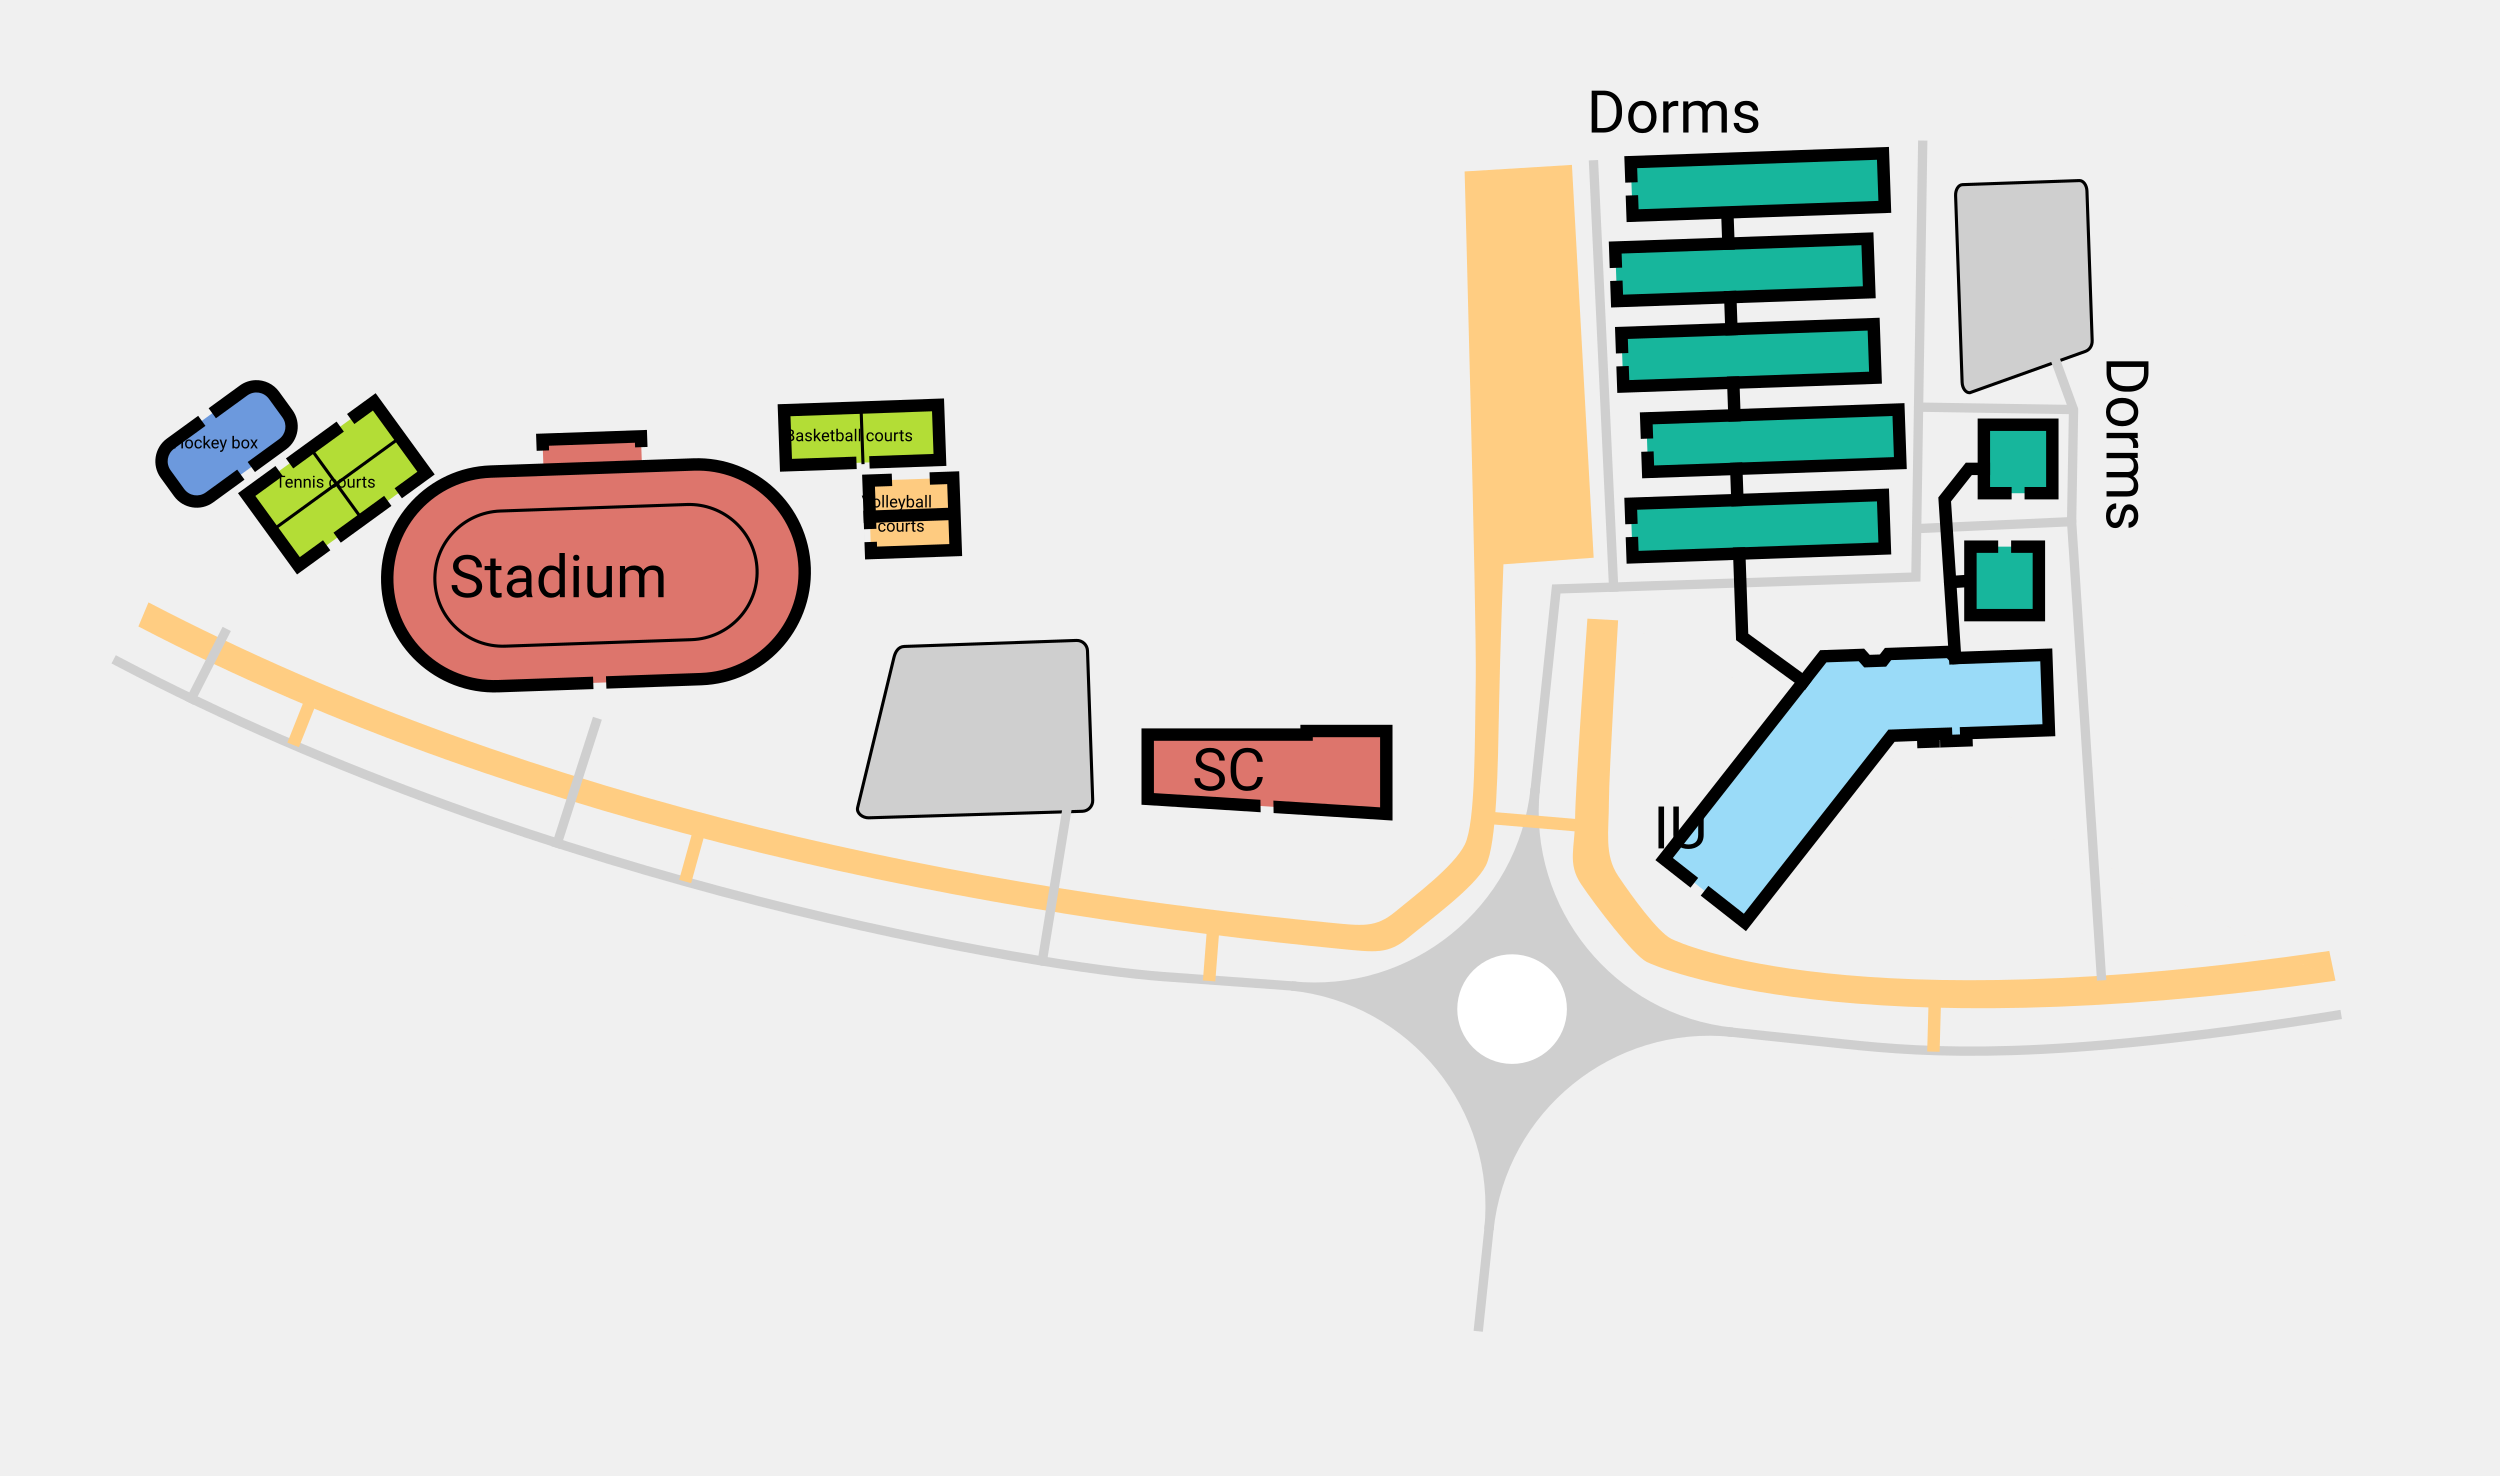
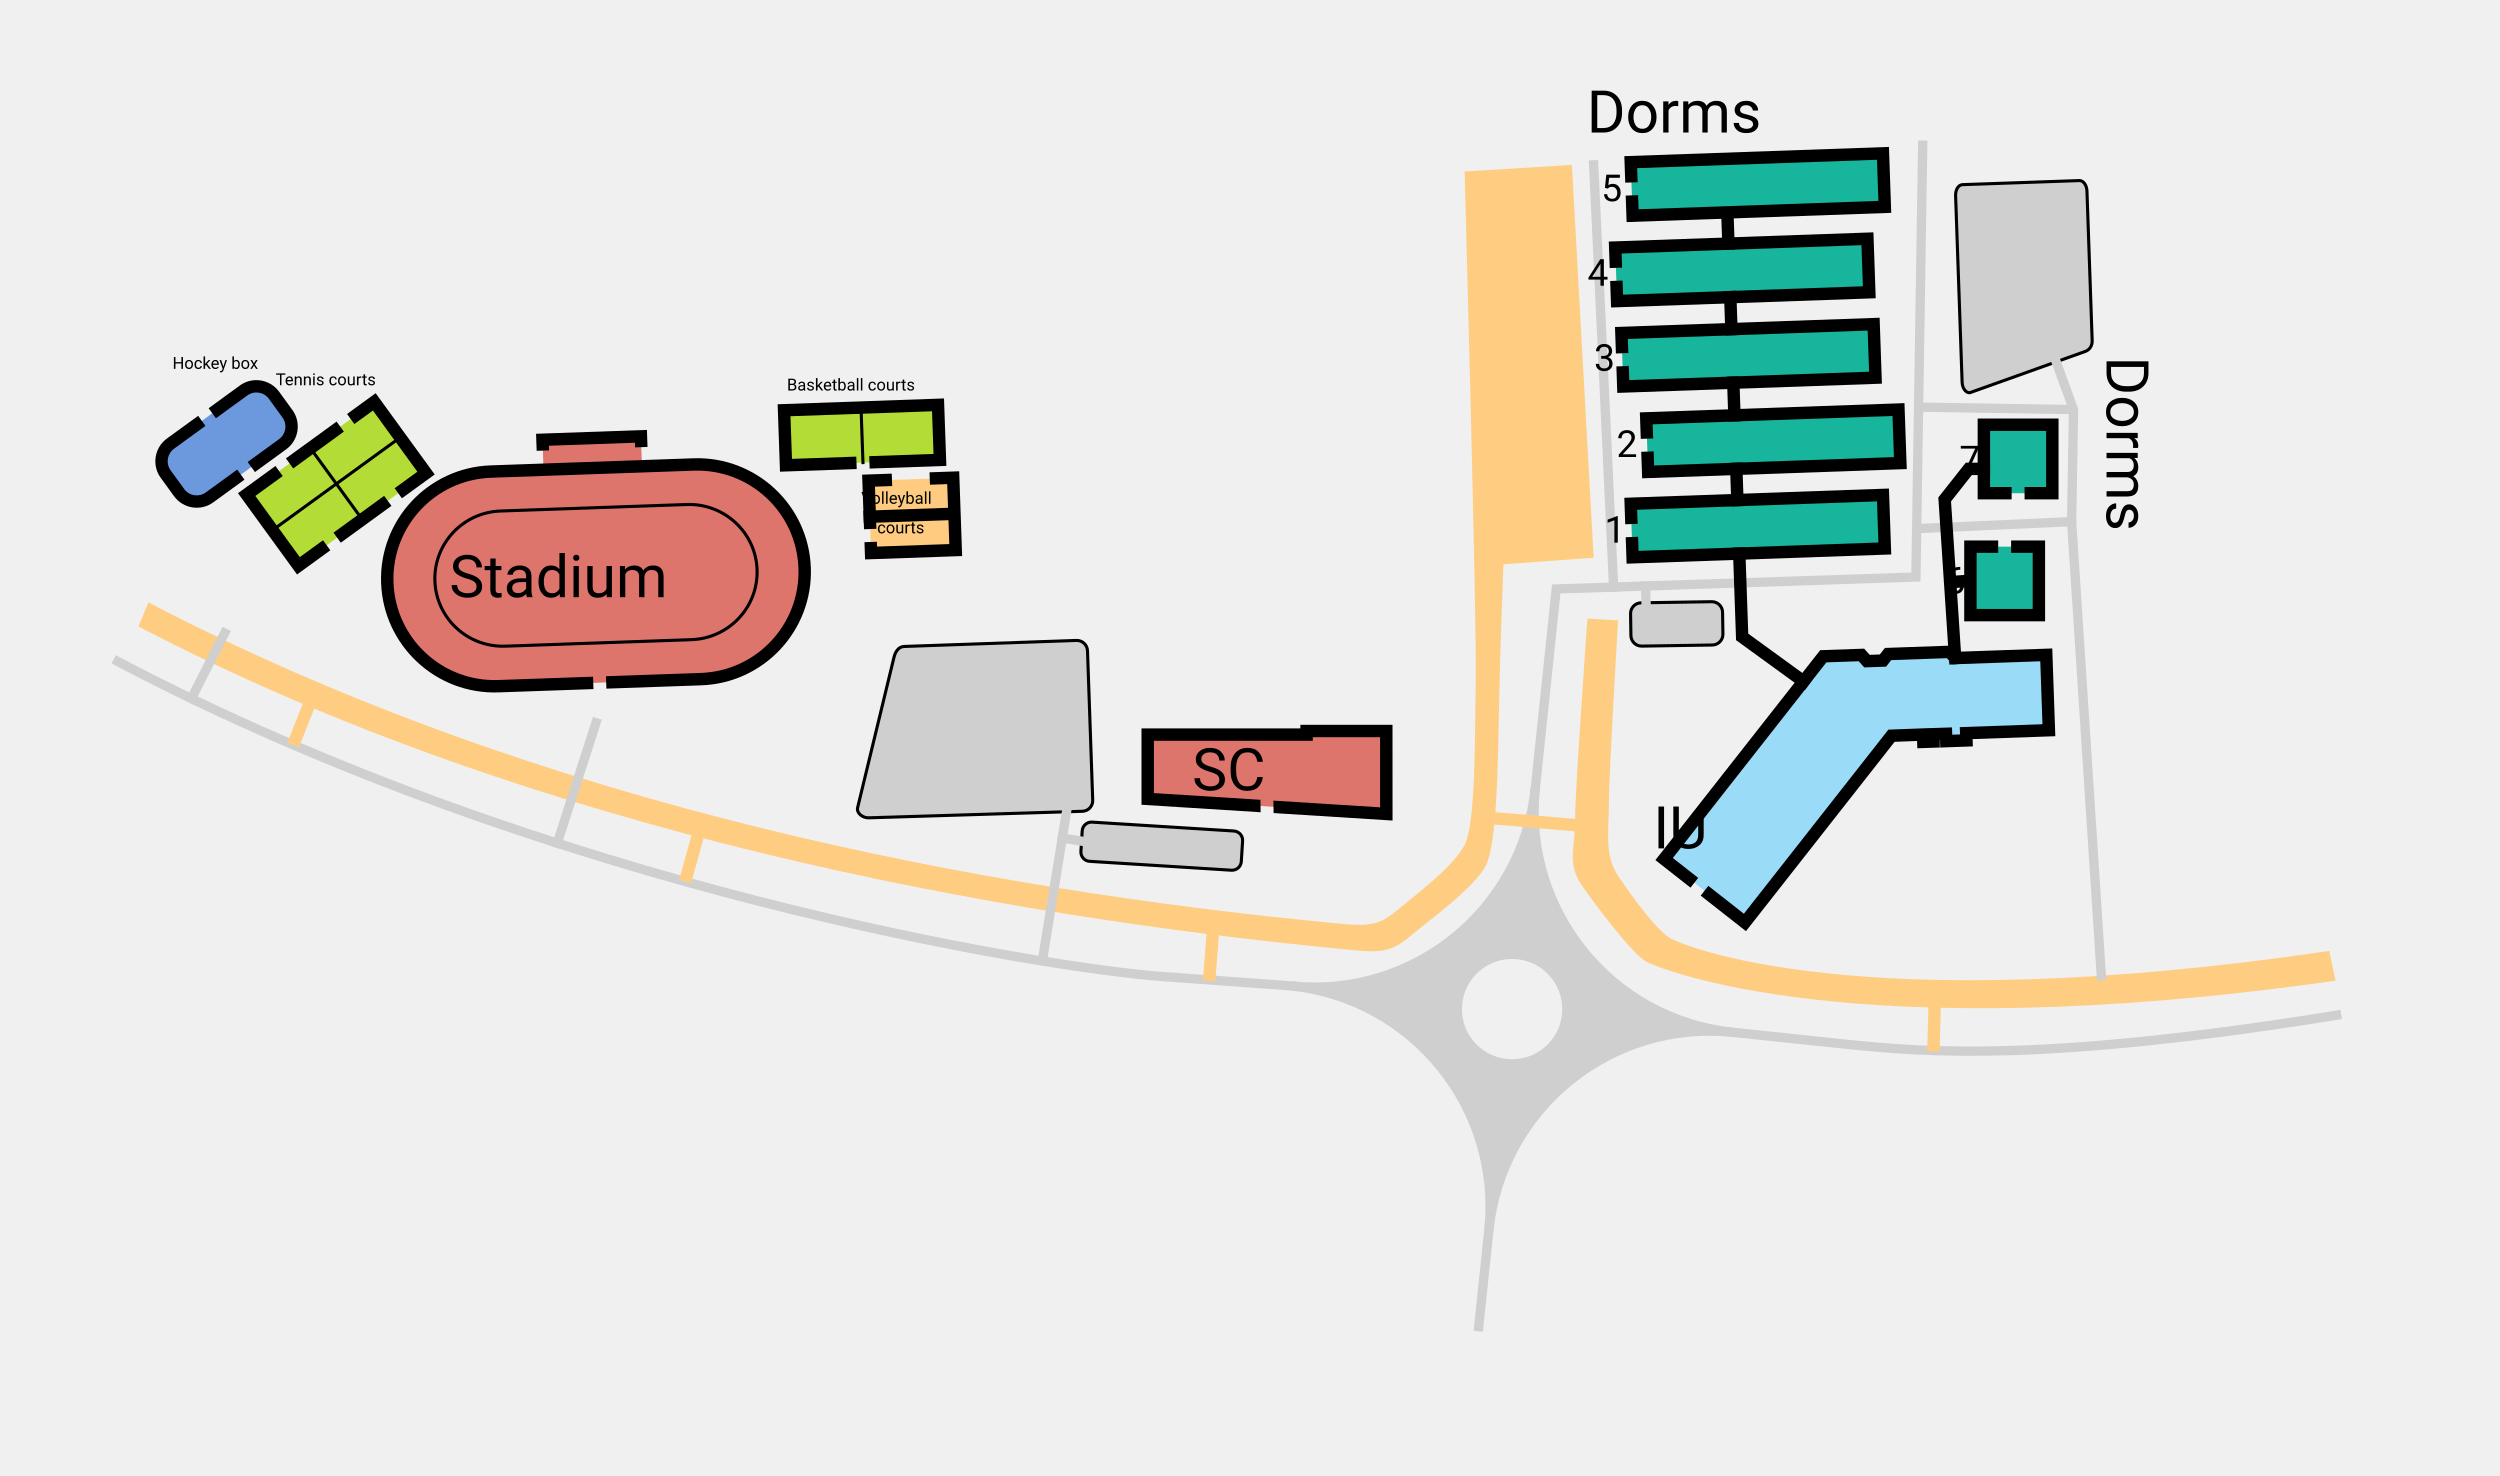
<svg xmlns="http://www.w3.org/2000/svg" width="1610" height="950" viewBox="0 0 425.979 251.354" version="1.1" id="svg1" xml:space="preserve">
  <defs id="defs1" />
+   <rect style="fill:#cfcfcf;stroke:#000000;stroke-width:0.529;stroke-linecap:square;stroke-dasharray:none;stroke-opacity:1" id="rect2" width="15.679" height="7.38" x="276.168" y="107.068" ry="1.827" transform="rotate(-0.8950301)" />
+   <path style="fill:#cfcfcf;stroke:#cfcfcf;stroke-width:1.588;stroke-linecap:square;stroke-dasharray:none;stroke-opacity:1" d="m 280.509,103.783 -0.131,-3.932" id="path2" />
+   <rect style="opacity:1;fill:#cfcfcf;fill-opacity:1;stroke:#000000;stroke-width:0.529;stroke-linecap:square;stroke-dasharray:none;stroke-opacity:1" id="rect1" width="27.384" height="6.694" x="192.879" y="128.19" ry="1.588" transform="rotate(3.580188)" />
+   <path style="opacity:1;fill:#cfcfcf;fill-opacity:1;stroke:#cfcfcf;stroke-width:1.588;stroke-linecap:square;stroke-dasharray:none;stroke-opacity:1" d="m 184.289,143.325 -3.287,-0.533" id="path1" />
  <path style="baseline-shift:baseline;display:inline;overflow:visible;opacity:1;vector-effect:none;fill:#dd7168;fill-opacity:0.961;stroke-linecap:square;enable-background:accumulate;stop-color:#000000;stop-opacity:1" d="m 92.435,74.931 16.775,-0.586 0.178,5.108 -16.775,0.586 z" id="path66" />
  <path id="path3" style="opacity:1;fill:#dd7168;fill-opacity:0.961;stroke:#000000;stroke-width:2.117;stroke-linecap:square;stroke-linejoin:miter" d="m 104.347,116.245 15.111,-0.528 c 10.099,-0.353 18,-8.826 17.648,-18.925 -0.353,-10.099 -8.826,-18 -18.925,-17.648 l -34.541,1.206 c -10.099,0.353 -18,8.826 -17.648,18.925 0.353,10.099 8.826,18 18.925,17.648 l 15.111,-0.528" />
  <path style="baseline-shift:baseline;display:inline;overflow:visible;opacity:1;vector-effect:none;fill:#b3dd36;stroke-linecap:square;enable-background:accumulate;stop-color:#000000;stop-opacity:1" d="m 63.774,68.474 8.817,12.136 -21.743,15.798 -8.817,-12.136 z" id="path80" />
  <path style="baseline-shift:baseline;display:inline;overflow:visible;opacity:1;vector-effect:none;stroke-linecap:square;enable-background:accumulate;stop-color:#000000;stop-opacity:1" d="m 65.455,84.487 -8.632,6.271 1.243,1.711 8.632,-6.271 z" id="path96" />
  <path style="baseline-shift:baseline;display:inline;overflow:visible;opacity:1;vector-effect:none;stroke-linecap:square;enable-background:accumulate;stop-color:#000000;stop-opacity:1" d="m 46.932,79.402 -6.38,4.635 10.061,13.848 5.67,-4.12 -1.243,-1.71 -3.957,2.875 -7.574,-10.424 4.667,-3.391 z" id="path95" />
  <path style="baseline-shift:baseline;display:inline;overflow:visible;opacity:1;vector-effect:none;stroke-linecap:square;enable-background:accumulate;stop-color:#000000;stop-opacity:1" d="m 57.348,71.835 -8.632,6.272 1.244,1.712 8.632,-6.272 -1.244,-1.712" id="path94" />
  <path style="baseline-shift:baseline;display:inline;overflow:visible;opacity:1;vector-effect:none;stroke-linecap:square;enable-background:accumulate;stop-color:#000000;stop-opacity:1" d="m 59.132,70.54 1.244,1.712 3.165,-2.299 7.573,10.424 -3.875,2.815 1.244,1.712 5.586,-4.059 -10.061,-13.848 -6.66,4.839" id="path93" />
  <path style="baseline-shift:baseline;display:inline;overflow:visible;opacity:1;vector-effect:none;fill:#6897dd;fill-opacity:0.961;stroke-linecap:square;enable-background:accumulate;stop-color:#000000;stop-opacity:1" d="m 46.696,67.362 2.276,3.135 c 1.212,1.669 0.844,3.99 -0.824,5.204 l -12.439,9.046 c -1.668,1.213 -3.987,0.846 -5.199,-0.823 l -2.276,-3.135 c -1.212,-1.669 -0.844,-3.99 0.824,-5.204 l 12.439,-9.046 c 1.668,-1.213 3.987,-0.846 5.199,0.823 z" id="path76" />
  <path id="path77" style="baseline-shift:baseline;display:inline;overflow:visible;opacity:1;vector-effect:none;stroke-linecap:square;enable-background:accumulate;stop-color:#000000;stop-opacity:1" d="m 43.516,64.775 c -0.921,0.031 -1.842,0.327 -2.64,0.907 l -5.328,3.875 1.244,1.712 5.328,-3.874 c 1.209,-0.879 2.843,-0.622 3.721,0.588 l 2.276,3.136 c 0.878,1.21 0.619,2.846 -0.59,3.725 l -5.328,3.875 1.244,1.712 5.327,-3.874 c 2.128,-1.547 2.604,-4.555 1.059,-6.684 l -2.276,-3.136 c -0.966,-1.331 -2.502,-2.015 -4.037,-1.964 z m -9.752,6.079 -5.328,3.874 c -2.128,1.547 -2.604,4.552 -1.058,6.681 l 2.276,3.136 c 1.546,2.129 4.549,2.606 6.677,1.059 l 5.328,-3.877 -1.244,-1.711 -5.328,3.875 c -1.209,0.879 -2.842,0.619 -3.721,-0.591 l -2.276,-3.136 c -0.878,-1.21 -0.619,-2.844 0.59,-3.723 l 5.328,-3.876 z" />
  <path style="baseline-shift:baseline;display:inline;overflow:visible;opacity:1;vector-effect:none;fill:#b3dd36;stroke-linecap:square;enable-background:accumulate;stop-color:#000000;stop-opacity:1" d="m 133.597,69.901 26.235,-0.916 0.328,9.379 -26.235,0.916 z" id="path83" />
  <path id="path84" style="baseline-shift:baseline;display:inline;overflow:visible;opacity:1;vector-effect:none;stroke-linecap:square;enable-background:accumulate;stop-color:#000000;stop-opacity:1" d="m 160.852,67.89 -28.35,0.99 0.402,11.495 13.074,-0.457 -0.074,-2.115 2.203,-0.076 0.074,2.115 13.073,-0.457 z m -2.042,2.19 0.254,7.264 -24.118,0.842 -0.254,-7.263 z" />
  <path style="opacity:1;fill:none;fill-opacity:1;stroke:#000000;stroke-width:0.529;stroke-linecap:square;stroke-linejoin:miter;stroke-dasharray:none;stroke-opacity:1" d="m 61.72,88.509 -4.409,-6.068 -4.409,-6.068" id="path8" />
  <path style="opacity:1;fill:none;fill-opacity:1;stroke:#000000;stroke-width:0.529;stroke-linecap:square;stroke-linejoin:miter;stroke-dasharray:none;stroke-opacity:1" d="m 68.183,74.542 -10.872,7.899 -10.872,7.899" id="path9" />
  <path style="opacity:1;fill:none;fill-opacity:1;stroke:#000000;stroke-width:0.529;stroke-linecap:square;stroke-linejoin:miter;stroke-dasharray:none;stroke-opacity:1" d="m 146.714,69.443 0.164,4.69 0.164,4.69" id="path10" />
  <path style="baseline-shift:baseline;display:inline;overflow:visible;opacity:1;vector-effect:none;fill:#ffcb7d;fill-opacity:0.961;stroke-linecap:square;enable-background:accumulate;stop-color:#000000;stop-opacity:1" d="m 147.991,81.909 14.954,-0.522 0.431,12.33 -14.954,0.522 z" id="path87" />
  <path style="baseline-shift:baseline;display:inline;overflow:visible;opacity:1;vector-effect:none;stroke-linecap:square;enable-background:accumulate;stop-color:#000000;stop-opacity:1" d="m 147.221,90.18 2.115,-0.074 -0.251,-7.185 2.938,-0.103 -0.074,-2.116 -5.053,0.177 0.504,14.446 16.542,-0.578 -0.504,-14.446 -5.054,0.177 0.074,2.115 2.938,-0.103 0.357,10.215 -12.31,0.43 -0.029,-0.826 -2.115,0.074" id="path92" />
  <path style="opacity:1;fill:none;fill-opacity:1;stroke:#000000;stroke-width:2.117;stroke-linecap:square;stroke-linejoin:miter;stroke-dasharray:none;stroke-opacity:1" d="m 148.206,88.046 6.7,-0.234 6.7,-0.234" id="path11" />
  <path style="baseline-shift:baseline;display:inline;overflow:visible;opacity:1;vector-effect:none;fill:#dd7168;fill-opacity:0.961;stroke-linecap:square;enable-background:accumulate;stop-color:#000000;stop-opacity:1" d="m 195.559,125.172 h 27.073 v -0.616 h 13.583 l 0.003,14.133 -40.658,-2.56 z" id="path90" />
  <path id="path91" style="baseline-shift:baseline;display:inline;overflow:visible;opacity:1;vector-effect:none;stroke-linecap:square;enable-background:accumulate;stop-color:#000000;stop-opacity:1" d="m 221.574,123.498 v 0.615 h -27.074 l 0.002,13.01 20.301,1.278 -0.035,-2.123 -18.149,-1.143 -0.002,-8.904 h 27.074 v -0.615 h 11.466 l 0.002,11.947 -18.184,-1.146 0.036,2.123 20.266,1.276 -0.004,-16.318 z" />
  <path style="baseline-shift:baseline;display:inline;overflow:visible;opacity:1;vector-effect:none;fill:#9adbf8;stroke-linecap:square;enable-background:accumulate;stop-color:#000000;stop-opacity:1" d="m 283.551,146.375 27.122,-34.55 6.5,-0.227 0.939,1.053 2.731,-0.095 0.863,-1.116 10.494,-0.366 0.939,1.053 15.525,-0.542 0.448,12.841 -14.091,0.492 0.043,1.244 -3.437,0.12 -0.044,-1.244 -2.258,0.073 0.044,1.244 -1.653,0.055 -0.044,-1.247 -5.38,0.202 -24.975,31.815 z" id="path141" />
  <path id="path142" style="baseline-shift:baseline;display:inline;overflow:visible;opacity:1;vector-effect:none;stroke-linecap:square;enable-background:accumulate;stop-color:#000000;stop-opacity:1" d="m 332.66,109.998 -11.486,0.403 -0.864,1.115 -1.738,0.06 -0.939,-1.053 -7.488,0.261 -28.08,35.769 5.983,4.694 10e-4,-0.002 0.654,-0.833 0.652,-0.831 -4.317,-3.388 26.166,-33.33 5.512,-0.191 0.937,1.053 3.725,-0.131 0.863,-1.115 9.502,-0.332 0.937,1.053 14.965,-0.521 0.373,10.725 -14.09,0.492 0.043,1.244 -1.322,0.046 -0.043,-1.242 -3.912,0.125 v -0.006 l -6.93,0.26 -24.625,31.369 -6.05,-4.749 -0.654,0.832 -0.653,0.833 7.716,6.055 25.327,-32.262 3.828,-0.144 0.045,1.244 3.768,-0.125 -0.043,-1.244 0.143,-0.004 0.043,1.248 5.553,-0.195 -0.043,-1.244 14.09,-0.492 -0.521,-14.955 -16.086,0.561 z" />
  <path style="baseline-shift:baseline;display:inline;overflow:visible;opacity:1;vector-effect:none;stroke-linecap:square;enable-background:accumulate;stop-color:#000000;stop-opacity:1" d="m 330.464,127.376 -0.043,-1.244 0.143,-0.004 0.043,1.248 z" id="path22" />
  <path style="baseline-shift:baseline;display:inline;overflow:visible;opacity:1;vector-effect:none;fill:#17b69c;stroke-linecap:square;enable-background:accumulate;stop-color:#000000;stop-opacity:1" d="m 275.218,42.181 42.976,-1.501 0.318,9.12 -42.976,1.501 z" id="path120" />
  <path id="path121" style="baseline-shift:baseline;display:inline;overflow:visible;opacity:1;vector-effect:none;stroke-linecap:square;enable-background:accumulate;stop-color:#000000;stop-opacity:1" d="m 319.215,39.586 -45.092,1.575 0.158,4.516 h 5.1e-4 l 2.115,-0.074 5.1e-4,-1e-5 -0.084,-2.4 40.86,-1.427 0.244,7.004 -40.86,1.427 -0.084,-2.401 h -10e-4 l -2.115,0.074 0.158,4.517 45.092,-1.575 z" />
  <path style="baseline-shift:baseline;display:inline;overflow:visible;opacity:1;vector-effect:none;fill:#17b69c;stroke-linecap:square;enable-background:accumulate;stop-color:#000000;stop-opacity:1" d="m 276.276,56.733 42.976,-1.501 0.318,9.12 -42.976,1.501 z" id="path122" />
  <path id="path123" style="baseline-shift:baseline;display:inline;overflow:visible;opacity:1;vector-effect:none;stroke-linecap:square;enable-background:accumulate;stop-color:#000000;stop-opacity:1" d="m 320.272,54.138 -45.092,1.575 0.158,4.517 10e-4,10e-6 2.115,-0.074 -0.084,-2.4 40.862,-1.427 0.244,7.004 -40.862,1.427 -0.161,-4.603 0.076,2.203 -2.115,0.074 -5.2e-4,10e-6 0.158,4.516 45.092,-1.575 z" />
  <path style="baseline-shift:baseline;display:inline;overflow:visible;opacity:1;vector-effect:none;fill:#17b69c;stroke-linecap:square;enable-background:accumulate;stop-color:#000000;stop-opacity:1" d="m 280.509,71.285 42.976,-1.501 0.318,9.12 -42.976,1.501 z" id="path124" />
  <path id="path125" style="baseline-shift:baseline;display:inline;overflow:visible;opacity:1;vector-effect:none;stroke-linecap:square;enable-background:accumulate;stop-color:#000000;stop-opacity:1" d="m 324.505,68.691 -45.09,1.575 0.158,4.515 2.114,-0.074 -0.084,-2.401 40.862,-1.427 0.245,7.006 -40.862,1.427 -0.084,-2.401 -2.114,0.074 0.158,4.517 45.09,-1.575 z" />
  <path style="baseline-shift:baseline;display:inline;overflow:visible;opacity:1;vector-effect:none;fill:#17b69c;stroke-linecap:square;enable-background:accumulate;stop-color:#000000;stop-opacity:1" d="m 277.863,85.837 42.976,-1.501 0.318,9.12 -42.976,1.501 z" id="path126" />
  <path id="path127" style="baseline-shift:baseline;display:inline;overflow:visible;opacity:1;vector-effect:none;stroke-linecap:square;enable-background:accumulate;stop-color:#000000;stop-opacity:1" d="m 321.861,83.241 -45.091,1.575 0.158,4.518 2.114,-0.074 -0.084,-2.401 40.862,-1.427 0.244,7.005 -40.862,1.427 -0.084,-2.402 -2.114,0.074 0.158,4.515 45.092,-1.575 z" />
  <path style="baseline-shift:baseline;display:inline;overflow:visible;opacity:1;vector-effect:none;fill:#17b69c;stroke-linecap:square;enable-background:accumulate;stop-color:#000000;stop-opacity:1" d="m 338.034,72.372 h 11.668 v 11.668 h -11.668 z" id="path133" />
  <path id="path134" style="baseline-shift:baseline;display:inline;overflow:visible;opacity:1;vector-effect:none;stroke-linecap:square;enable-background:accumulate;stop-color:#000000;stop-opacity:1" d="m 336.976,71.315 v 13.783 h 5.789 v -2.115 h -3.674 v -9.553 h 9.553 v 9.553 h -3.675 l 5.2e-4,2.115 h 5.789 v -13.783 z" />
  <path style="baseline-shift:baseline;display:inline;overflow:visible;opacity:1;vector-effect:none;fill:#17b69c;stroke-linecap:square;enable-background:accumulate;stop-color:#000000;stop-opacity:1" d="m 335.741,93.145 h 11.668 v 11.668 h -11.668 z" id="path135" />
  <path id="path136" style="baseline-shift:baseline;display:inline;overflow:visible;opacity:1;vector-effect:none;stroke-linecap:square;enable-background:accumulate;stop-color:#000000;stop-opacity:1" d="m 334.683,92.086 v 13.785 h 13.785 V 92.086 h -5.79 v 0.102 h -5.2e-4 l 5.2e-4,2.015 h 3.673 v 9.551 h -9.551 v -9.551 h 3.673 v -0.112 h 5.1e-4 l -5.1e-4,-2.006 z" />
  <path style="opacity:1;fill:none;fill-opacity:1;stroke:#000000;stroke-width:2.117;stroke-linecap:square;stroke-linejoin:miter;stroke-dasharray:none;stroke-opacity:1" d="m 295.85,79.88 0.186,5.322" id="path39" />
  <path style="opacity:1;fill:none;fill-opacity:1;stroke:#000000;stroke-width:2.117;stroke-linecap:square;stroke-linejoin:miter;stroke-dasharray:none;stroke-opacity:1" d="m 295.337,65.198 0.194,5.562" id="path37" />
  <path style="opacity:1;fill:none;fill-opacity:1;stroke:#000000;stroke-width:2.117;stroke-linecap:square;stroke-linejoin:miter;stroke-dasharray:none;stroke-opacity:1" d="m 294.828,50.627 0.19,5.451" id="path35" />
  <path style="opacity:1;fill:none;fill-opacity:1;stroke:#000000;stroke-width:2.117;stroke-linecap:square;stroke-linejoin:miter;stroke-dasharray:none;stroke-opacity:1" d="m 294.324,36.185 0.186,5.322" id="path33" />
  <path id="rect41" style="opacity:1;fill:#cfcfcf;fill-opacity:1;stroke:#000000;stroke-width:0.529;stroke-linecap:square;stroke-dasharray:none" d="m 154.081,110.15 29.33,-1.024 c 1.011,-0.035 1.854,0.75 1.889,1.762 l 0.889,25.46 c 0.035,1.011 -0.75,1.858 -1.762,1.889 l -36.402,1.113 c -1.012,0.031 -2.127,-0.778 -1.889,-1.762 l 6.182,-25.548 c 0.238,-0.984 0.75,-1.854 1.762,-1.889 z" />
  <path id="rect42" style="opacity:1;fill:#cfcfcf;fill-opacity:1;stroke:#000000;stroke-width:0.529;stroke-linecap:square;stroke-dasharray:none" d="m 334.393,31.463 19.903,-0.695 c 0.686,-0.024 1.267,0.771 1.303,1.782 l 0.889,25.46 c 0.035,1.011 -0.528,1.638 -1.175,1.869 l -19.682,7.041 c -0.686,0.024 -1.267,-0.771 -1.303,-1.782 l -1.111,-31.806 c -0.035,-1.011 0.489,-1.845 1.175,-1.869 z" />
-   <path id="path47" style="opacity:1;fill:#cfcfcf;fill-opacity:1;stroke:#cfcfcf;stroke-width:1.587;stroke-linecap:square;stroke-dasharray:none;stroke-opacity:1" d="m 295.258,175.897 c -20.772,-2.183 -35.841,-20.792 -33.658,-41.564 -2.183,20.772 -20.792,35.841 -41.564,33.658 20.772,2.183 35.841,20.792 33.658,41.564 2.183,-20.772 20.792,-35.841 41.564,-33.658 z" />
+   <path id="path47" style="opacity:1;fill:#cfcfcf;fill-opacity:1;stroke:#cfcfcf;stroke-width:1.587;stroke-linecap:square;stroke-dasharray:none;stroke-opacity:1" d="M 261.601 134.333 C 259.417 155.105 240.809 170.173 220.037 167.99 C 240.809 170.174 255.878 188.782 253.695 209.554 C 255.878 188.782 274.487 173.714 295.259 175.897 C 274.487 173.714 259.418 155.105 261.601 134.333 z M 257.403 162.607 A 9.34 9.339 6 0 1 258.624 162.655 A 9.34 9.339 6 0 1 266.936 172.92 A 9.34 9.339 6 0 1 256.671 181.232 A 9.34 9.339 6 0 1 248.359 170.967 A 9.34 9.339 6 0 1 257.403 162.607 z " />
  <path style="opacity:1;fill:none;fill-opacity:1;stroke:#cfcfcf;stroke-width:1.587;stroke-linecap:square;stroke-linejoin:miter;stroke-dasharray:none;stroke-opacity:1" d="m 220.037,167.991 -21.889,-1.59 C 178.046,164.941 93.603,151.425 20.065,112.713" id="path54" />
  <path style="opacity:1;fill:none;fill-opacity:1;stroke:#cfcfcf;stroke-width:1.587;stroke-linecap:square;stroke-linejoin:miter;stroke-dasharray:none;stroke-opacity:1" d="m 295.258,175.897 c 0,0 0,10e-6 19.114,2.009 14.228,1.495 34.429,3.045 83.766,-4.926" id="path55" />
  <path style="opacity:1;fill:none;fill-opacity:1;stroke:#cfcfcf;stroke-width:1.587;stroke-linecap:square;stroke-linejoin:miter;stroke-dasharray:none;stroke-opacity:1" d="M 253.695,209.554 251.961,226.049" id="path56" />
  <path style="opacity:1;fill:none;fill-opacity:1;stroke:#cfcfcf;stroke-width:1.587;stroke-linecap:square;stroke-linejoin:miter;stroke-dasharray:none;stroke-opacity:1" d="m 261.601,134.333 3.571,-33.976 61.281,-2.04 1.155,-73.575" id="path57" />
  <path style="baseline-shift:baseline;display:none;overflow:visible;opacity:1;vector-effect:none;stroke-linecap:square;enable-background:accumulate;stop-color:#000000;stop-opacity:1" d="m 171.747,245.372 -0.074,-2.115 2.203,-0.076 0.074,2.115 z" id="path64" />
  <path id="path67" style="baseline-shift:baseline;display:inline;overflow:visible;opacity:1;vector-effect:none;stroke-linecap:square;enable-background:accumulate;stop-color:#000000;stop-opacity:1" d="m 110.231,73.252 -18.891,0.659 0.102,2.905 2.115,-0.073 -0.028,-0.792 14.659,-0.512 0.028,0.791 2.115,-0.074 z" />
  <path style="baseline-shift:baseline;display:inline;overflow:visible;opacity:1;vector-effect:none;fill:#17b69c;stroke-linecap:square;enable-background:accumulate;stop-color:#000000;stop-opacity:1" d="m 277.864,27.629 42.976,-1.501 0.318,9.12 -42.976,1.501 z" id="path118" />
  <path id="path119" style="baseline-shift:baseline;display:inline;overflow:visible;opacity:1;vector-effect:none;stroke-linecap:square;enable-background:accumulate;stop-color:#000000;stop-opacity:1" d="m 321.861,25.033 -45.091,1.575 0.158,4.517 2.115,-0.074 h 5.2e-4 l -0.084,-2.4 40.86,-1.427 0.244,7.003 -40.86,1.427 -0.084,-2.401 h -10e-4 l -2.115,0.074 0.158,4.516 45.091,-1.575 z" />
  <path id="path69" style="opacity:1;fill:none;fill-opacity:0.961;stroke:#000000;stroke-width:0.529;stroke-linecap:square" d="m 86.087,110.102 c -6.397,0.223 -11.764,-4.751 -11.986,-11.11 -0.222,-6.359 4.784,-11.695 11.181,-11.919 l 31.731,-1.108 m 0,0 c 6.397,-0.223 11.764,4.751 11.986,11.11 0.222,6.359 -4.784,11.695 -11.181,11.919 l -31.731,1.108" />
  <path id="path103" style="opacity:1;fill:#ffcd82;fill-opacity:1;stroke:none;stroke-width:2.117;stroke-linecap:square;stroke-linejoin:miter;stroke-dasharray:none;stroke-opacity:1" d="m 23.579,106.745 1.72,-4.101 c 67.372,35.151 143.018,48.934 201.068,54.551 5.8,0.561 8.045,0.935 11.412,-1.871 3.368,-2.806 9.934,-7.671 11.805,-11.412 1.871,-3.742 1.684,-17.773 1.871,-28.063 0.187,-10.29 -1.897,-86.635 -1.897,-86.635 l 18.284,-1.123 3.704,66.94 -15.373,1.123 c 0,0 -0.561,13.903 -0.748,24.193 -0.187,10.29 -0.374,23.386 -2.245,27.128 -1.871,3.742 -9.916,9.542 -13.283,12.348 -3.368,2.806 -5.613,2.432 -11.412,1.871 -58.05,-5.618 -137.532,-19.797 -204.904,-54.948" />
  <path id="path105" style="opacity:1;fill:#ffcd82;fill-opacity:1;stroke:none;stroke-width:2.117;stroke-linecap:square;stroke-linejoin:miter;stroke-dasharray:none;stroke-opacity:1" d="m 397.948,167.096 c -82.71,11.801 -115.471,-2.215 -117.381,-3.201 -2.304,-1.191 -8.756,-9.657 -11.156,-13.229 -2.4,-3.572 -1.029,-6.218 -1.029,-11.113 0,-4.895 2.098,-34.141 2.098,-34.141 l 5.234,0.288 m 0,0 c 0,0 -1.569,26.071 -1.569,30.966 0,4.895 -0.832,9.003 1.569,12.575 2.4,3.572 6.725,9.518 9.029,10.708 1.903,0.983 31.197,13.988 112.147,2.084 l 1.059,5.062" />
  <path style="opacity:1;fill:none;fill-opacity:1;stroke:#ffcd82;stroke-width:2.117;stroke-linecap:square;stroke-linejoin:miter;stroke-dasharray:none;stroke-opacity:1" d="m 254.709,139.44 13.652,1.154" id="path106" />
  <path style="opacity:1;fill:none;fill-opacity:1;stroke:#ffcd82;stroke-width:2.117;stroke-linecap:square;stroke-linejoin:miter;stroke-dasharray:none;stroke-opacity:1" d="m 206.637,159.269 -0.536,6.819" id="path107" />
  <path style="opacity:1;fill:none;fill-opacity:1;stroke:#ffcd82;stroke-width:2.117;stroke-linecap:square;stroke-linejoin:miter;stroke-dasharray:none;stroke-opacity:1" d="m 118.851,142.594 -1.826,6.587" id="path108" />
  <path style="opacity:1;fill:none;fill-opacity:1;stroke:#ffcd82;stroke-width:2.117;stroke-linecap:square;stroke-linejoin:miter;stroke-dasharray:none;stroke-opacity:1" d="m 52.568,120.339 -2.229,5.607" id="path109" />
  <path style="opacity:1;fill:none;fill-opacity:1;stroke:#ffcd82;stroke-width:2.117;stroke-linecap:square;stroke-linejoin:miter;stroke-dasharray:none;stroke-opacity:1" d="m 329.636,171.944 -0.171,6.187" id="path110" />
  <path style="opacity:1;fill:none;fill-opacity:1;stroke:#000000;stroke-width:2.117;stroke-linecap:round;stroke-linejoin:round;stroke-dasharray:none;stroke-opacity:1" d="m 335.47,98.978 -3.185,0.21" id="path144" />
  <path id="path146" style="opacity:1;fill:none;fill-opacity:1;stroke:#cfcfcf;stroke-width:1.587;stroke-linecap:round;stroke-linejoin:round;stroke-dasharray:none;stroke-opacity:1" d="m 326.582,90.075 26.403,-1.189 0.331,-19.101 -4.317,-11.822 m 4.317,11.822 -26.409,-0.415" />
  <path style="opacity:1;fill:none;fill-opacity:1;stroke:#cfcfcf;stroke-width:1.587;stroke-linecap:square;stroke-linejoin:miter;stroke-dasharray:none;stroke-opacity:1" d="m 352.985,88.885 5.063,77.371" id="path147" />
  <path style="opacity:1;fill:none;fill-opacity:1;stroke:#cfcfcf;stroke-width:1.587;stroke-linecap:square;stroke-linejoin:miter;stroke-dasharray:none;stroke-opacity:1" d="M 274.948,100.032 271.546,28.091" id="path148" />
  <path style="opacity:1;fill:none;fill-opacity:1;stroke:#000000;stroke-width:2.117;stroke-linecap:square;stroke-linejoin:miter;stroke-dasharray:none;stroke-opacity:1" d="m 333.139,112.126 -1.783,-27.029 4.115,-5.208 h 2.563" id="path143" />
  <path style="opacity:1;fill:none;fill-opacity:1;stroke:#000000;stroke-width:2.117;stroke-linecap:square;stroke-linejoin:miter;stroke-dasharray:none;stroke-opacity:1" d="m 296.354,94.322 0.496,14.202 10.452,7.594" id="path41" />
-   <ellipse style="opacity:1;fill:#ffffff;fill-opacity:1;stroke:none;stroke-width:0.529;stroke-linecap:square;stroke-linejoin:miter;stroke-dasharray:none;stroke-opacity:1" id="path42" cx="274.209" cy="144.07" rx="9.34" ry="9.339" transform="rotate(6)" />
-   <path style="opacity:1;fill:none;fill-opacity:1;stroke:#cfcfcf;stroke-width:1.587;stroke-linecap:round;stroke-linejoin:round;stroke-dasharray:none;stroke-opacity:1" d="m 182.305,134.765 -4.705,28.989" id="path4" />
+   <path style="opacity:1;fill:none;fill-opacity:1;stroke:#cfcfcf;stroke-width:1.588;stroke-linecap:round;stroke-linejoin:round;stroke-dasharray:none;stroke-opacity:1" d="m 182.305,134.765 -4.705,28.989" id="path4" />
  <path style="opacity:1;fill:none;fill-opacity:1;stroke:#cfcfcf;stroke-width:1.587;stroke-linecap:square;stroke-linejoin:miter;stroke-dasharray:none;stroke-opacity:1" d="m 101.55,123.143 -6.603,20.53" id="path5" />
  <path style="opacity:1;fill:none;fill-opacity:1;stroke:#cfcfcf;stroke-width:1.587;stroke-linecap:square;stroke-linejoin:miter;stroke-dasharray:none;stroke-opacity:1;paint-order:normal" d="m 38.276,107.869 -5.669,11.159" id="path6" />
  <g id="layer2">
    <text xml:space="preserve" style="font-size:10.053px;line-height:1.1;font-family:'Red Hat Mono';-inkscape-font-specification:'Red Hat Mono';text-align:end;text-anchor:end;display:inline;fill:#17b69c;fill-opacity:1;stroke:#000000;stroke-width:0.353;stroke-linecap:round;stroke-linejoin:round;stroke-dasharray:none;stroke-opacity:1" x="304.017" y="144.566" id="text1614">
      <tspan id="tspan1614" style="font-style:normal;font-variant:normal;font-weight:normal;font-stretch:normal;font-family:Roboto, sans-serif;-inkscape-font-specification:Roboto;fill:#000000;fill-opacity:1;stroke:none;stroke-width:0.353" x="304.017" y="144.566">IU</tspan>
    </text>
    <text xml:space="preserve" style="font-size:10.053px;line-height:1.1;font-family:'Red Hat Mono';-inkscape-font-specification:'Red Hat Mono';text-align:center;text-anchor:middle;display:inline;fill:#17b69c;fill-opacity:1;stroke:#000000;stroke-width:0.353;stroke-linecap:round;stroke-linejoin:round;stroke-dasharray:none;stroke-opacity:1" x="101.692" y="101.755" id="text148">
      <tspan id="tspan148" style="font-style:normal;font-variant:normal;font-weight:normal;font-stretch:normal;font-family:Roboto, sans-serif;-inkscape-font-specification:Roboto;text-align:center;text-anchor:middle;fill:#000000;fill-opacity:1;stroke:none;stroke-width:0.353" x="101.692" y="101.755">Stadium</tspan>
    </text>
    <text xml:space="preserve" style="font-size:10.053px;line-height:1.1;font-family:'Red Hat Mono';-inkscape-font-specification:'Red Hat Mono';text-align:center;text-anchor:middle;display:inline;fill:#17b69c;fill-opacity:1;stroke:#000000;stroke-width:0.353;stroke-linecap:round;stroke-linejoin:round;stroke-dasharray:none;stroke-opacity:1" x="215.918" y="134.667" id="text149">
      <tspan id="tspan149" style="font-style:normal;font-variant:normal;font-weight:normal;font-stretch:normal;font-family:Roboto, sans-serif;-inkscape-font-specification:Roboto;text-align:center;text-anchor:middle;fill:#000000;fill-opacity:1;stroke:none;stroke-width:0.353" x="215.918" y="134.667">SC</tspan>
    </text>
-     <text xml:space="preserve" style="font-size:2.822px;line-height:1.1;font-family:'Red Hat Mono';-inkscape-font-specification:'Red Hat Mono';text-align:center;text-anchor:middle;display:inline;fill:#17b69c;fill-opacity:1;stroke:#000000;stroke-width:0.353;stroke-linecap:round;stroke-linejoin:round;stroke-dasharray:none;stroke-opacity:1" x="57.321" y="83.089" id="text150">
-       <tspan id="tspan150" style="font-style:normal;font-variant:normal;font-weight:normal;font-stretch:normal;font-size:2.822px;font-family:Roboto, sans-serif;-inkscape-font-specification:Roboto;text-align:center;text-anchor:middle;fill:#000000;fill-opacity:1;stroke:none;stroke-width:0.353" x="57.321" y="83.089">Tennis courts</tspan>
+     <text xml:space="preserve" style="font-size:2.822px;line-height:1.1;font-family:'Red Hat Mono';-inkscape-font-specification:'Red Hat Mono';text-align:center;text-anchor:middle;display:inline;fill:#17b69c;fill-opacity:1;stroke:#000000;stroke-width:0.353;stroke-linecap:round;stroke-linejoin:round;stroke-dasharray:none;stroke-opacity:1" x="57.346" y="65.645" id="text150">
+       <tspan id="tspan150" style="font-style:normal;font-variant:normal;font-weight:normal;font-stretch:normal;font-size:2.822px;font-family:Roboto, sans-serif;-inkscape-font-specification:Roboto;text-align:center;text-anchor:middle;fill:#000000;fill-opacity:1;stroke:none;stroke-width:0.353" x="57.346" y="65.645">Tennis courts</tspan>
    </text>
-     <text xml:space="preserve" style="font-size:2.822px;line-height:1.1;font-family:'Red Hat Mono';-inkscape-font-specification:'Red Hat Mono';text-align:center;text-anchor:middle;display:inline;fill:#17b69c;fill-opacity:1;stroke:#000000;stroke-width:0.353;stroke-linecap:round;stroke-linejoin:round;stroke-dasharray:none;stroke-opacity:1" x="38.518" y="76.4" id="text1">
-       <tspan id="tspan1" style="font-style:normal;font-variant:normal;font-weight:normal;font-stretch:normal;font-size:2.822px;font-family:Roboto, sans-serif;-inkscape-font-specification:Roboto;text-align:center;text-anchor:middle;fill:#000000;fill-opacity:1;stroke:none;stroke-width:0.353" x="38.518" y="76.4">Hockey box</tspan>
+     <text xml:space="preserve" style="font-size:2.822px;line-height:1.1;font-family:'Red Hat Mono';-inkscape-font-specification:'Red Hat Mono';text-align:center;text-anchor:middle;display:inline;fill:#17b69c;fill-opacity:1;stroke:#000000;stroke-width:0.353;stroke-linecap:round;stroke-linejoin:round;stroke-dasharray:none;stroke-opacity:1" x="38.518" y="62.847" id="text1">
+       <tspan id="tspan1" style="font-style:normal;font-variant:normal;font-weight:normal;font-stretch:normal;font-size:2.822px;font-family:Roboto, sans-serif;-inkscape-font-specification:Roboto;text-align:center;text-anchor:middle;fill:#000000;fill-opacity:1;stroke:none;stroke-width:0.353" x="38.518" y="62.847">Hockey box</tspan>
    </text>
-     <text xml:space="preserve" style="font-size:2.822px;line-height:1.1;font-family:'Red Hat Mono';-inkscape-font-specification:'Red Hat Mono';text-align:center;text-anchor:middle;display:inline;fill:#17b69c;fill-opacity:1;stroke:#000000;stroke-width:0.353;stroke-linecap:round;stroke-linejoin:round;stroke-dasharray:none;stroke-opacity:1" x="146.481" y="75.177" id="text2">
-       <tspan id="tspan2" style="font-style:normal;font-variant:normal;font-weight:normal;font-stretch:normal;font-size:2.822px;font-family:Roboto, sans-serif;-inkscape-font-specification:Roboto;text-align:center;text-anchor:middle;fill:#000000;fill-opacity:1;stroke:none;stroke-width:0.353" x="146.481" y="75.177">Basketball courts</tspan>
+     <text xml:space="preserve" style="font-size:2.822px;line-height:1.1;font-family:'Red Hat Mono';-inkscape-font-specification:'Red Hat Mono';text-align:center;text-anchor:middle;display:inline;fill:#17b69c;fill-opacity:1;stroke:#000000;stroke-width:0.353;stroke-linecap:round;stroke-linejoin:round;stroke-dasharray:none;stroke-opacity:1" x="146.831" y="66.539" id="text2">
+       <tspan id="tspan2" style="font-style:normal;font-variant:normal;font-weight:normal;font-stretch:normal;font-size:2.822px;font-family:Roboto, sans-serif;-inkscape-font-specification:Roboto;text-align:center;text-anchor:middle;fill:#000000;fill-opacity:1;stroke:none;stroke-width:0.353" x="146.831" y="66.539">Basketball courts</tspan>
    </text>
-     <text xml:space="preserve" style="font-size:2.822px;line-height:1.1;font-family:'Red Hat Mono';-inkscape-font-specification:'Red Hat Mono';text-align:center;text-anchor:middle;display:inline;fill:#17b69c;fill-opacity:1;stroke:#000000;stroke-width:0.353;stroke-linecap:round;stroke-linejoin:round;stroke-dasharray:none;stroke-opacity:1" x="155.366" y="87.381" id="text3">
-       <tspan id="tspan3" style="font-style:normal;font-variant:normal;font-weight:normal;font-stretch:normal;font-size:2.822px;font-family:Roboto, sans-serif;-inkscape-font-specification:Roboto;text-align:center;text-anchor:middle;fill:#000000;fill-opacity:1;stroke:none;stroke-width:0.353" x="155.366" y="87.381" dy="-0.92">Volleyball</tspan>
-       <tspan style="font-style:normal;font-variant:normal;font-weight:normal;font-stretch:normal;font-size:2.822px;font-family:Roboto, sans-serif;-inkscape-font-specification:Roboto;text-align:center;text-anchor:middle;fill:#000000;fill-opacity:1;stroke:none;stroke-width:0.353" x="155.366" y="90.59" id="tspan4">courts</tspan>
+     <text xml:space="preserve" style="font-size:2.822px;line-height:1.1;font-family:'Red Hat Mono';-inkscape-font-specification:'Red Hat Mono';text-align:center;text-anchor:middle;display:inline;fill:#17b69c;fill-opacity:1;stroke:#000000;stroke-width:0.353;stroke-linecap:round;stroke-linejoin:round;stroke-dasharray:none;stroke-opacity:1" x="155.313" y="87.661" id="text3">
+       <tspan id="tspan3" style="font-style:normal;font-variant:normal;font-weight:normal;font-stretch:normal;font-size:2.822px;font-family:Roboto, sans-serif;-inkscape-font-specification:Roboto;text-align:center;text-anchor:middle;fill:#000000;fill-opacity:1;stroke:none;stroke-width:0.353" x="155.313" y="87.661" dy="-1.82">Volleyball</tspan>
+       <tspan style="font-style:normal;font-variant:normal;font-weight:normal;font-stretch:normal;font-size:2.822px;font-family:Roboto, sans-serif;-inkscape-font-specification:Roboto;text-align:center;text-anchor:middle;fill:#000000;fill-opacity:1;stroke:none;stroke-width:0.353" x="155.313" y="90.871" id="tspan4">courts</tspan>
    </text>
    <text xml:space="preserve" style="font-size:10.053px;line-height:1.1;font-family:'Red Hat Mono';-inkscape-font-specification:'Red Hat Mono';text-align:end;text-anchor:end;display:inline;fill:#17b69c;fill-opacity:1;stroke:#000000;stroke-width:0.353;stroke-linecap:round;stroke-linejoin:round;stroke-dasharray:none;stroke-opacity:1" x="313.184" y="22.584" id="text6">
      <tspan id="tspan6" style="font-style:normal;font-variant:normal;font-weight:normal;font-stretch:normal;font-family:Roboto, sans-serif;-inkscape-font-specification:Roboto;fill:#000000;fill-opacity:1;stroke:none;stroke-width:0.353" x="313.184" y="22.584">Dorms</tspan>
    </text>
    <text xml:space="preserve" style="font-size:10.053px;line-height:1.1;font-family:'Red Hat Mono';-inkscape-font-specification:'Red Hat Mono';text-align:end;text-anchor:end;display:inline;fill:#17b69c;fill-opacity:1;stroke:#000000;stroke-width:0.353;stroke-linecap:round;stroke-linejoin:round;stroke-dasharray:none;stroke-opacity:1" x="103.548" y="-358.94" id="text7" transform="rotate(90)">
      <tspan id="tspan7" style="font-style:normal;font-variant:normal;font-weight:normal;font-stretch:normal;font-family:Roboto, sans-serif;-inkscape-font-specification:Roboto;fill:#000000;fill-opacity:1;stroke:none;stroke-width:0.353" x="103.548" y="-358.94">Dorms</tspan>
+     </text>
+     <text xml:space="preserve" style="font-size:6.35px;line-height:1.1;font-family:'Red Hat Mono';-inkscape-font-specification:'Red Hat Mono';text-align:end;text-anchor:end;display:inline;fill:#17b69c;fill-opacity:1;stroke:#000000;stroke-width:0.353;stroke-linecap:round;stroke-linejoin:round;stroke-dasharray:none;stroke-opacity:1" x="285.214" y="92.462" id="text5">
+       <tspan id="tspan5" style="font-style:normal;font-variant:normal;font-weight:normal;font-stretch:normal;font-size:6.35px;font-family:Roboto, sans-serif;-inkscape-font-specification:Roboto;fill:#000000;fill-opacity:1;stroke:none;stroke-width:0.353" x="285.214" y="92.462">1</tspan>
+     </text>
+     <text xml:space="preserve" style="font-size:6.35px;line-height:1.1;font-family:'Red Hat Mono';-inkscape-font-specification:'Red Hat Mono';text-align:end;text-anchor:end;display:inline;fill:#17b69c;fill-opacity:1;stroke:#000000;stroke-width:0.353;stroke-linecap:round;stroke-linejoin:round;stroke-dasharray:none;stroke-opacity:1" x="287.272" y="77.869" id="text8">
+       <tspan id="tspan8" style="font-style:normal;font-variant:normal;font-weight:normal;font-stretch:normal;font-size:6.35px;font-family:Roboto, sans-serif;-inkscape-font-specification:Roboto;fill:#000000;fill-opacity:1;stroke:none;stroke-width:0.353" x="287.272" y="77.869">2</tspan>
+     </text>
+     <text xml:space="preserve" style="font-size:6.35px;line-height:1.1;font-family:'Red Hat Mono';-inkscape-font-specification:'Red Hat Mono';text-align:end;text-anchor:end;display:inline;fill:#17b69c;fill-opacity:1;stroke:#000000;stroke-width:0.353;stroke-linecap:round;stroke-linejoin:round;stroke-dasharray:none;stroke-opacity:1" x="283.437" y="63.183" id="text9">
+       <tspan id="tspan9" style="font-style:normal;font-variant:normal;font-weight:normal;font-stretch:normal;font-size:6.35px;font-family:Roboto, sans-serif;-inkscape-font-specification:Roboto;fill:#000000;fill-opacity:1;stroke:none;stroke-width:0.353" x="283.437" y="63.183">3</tspan>
+     </text>
+     <text xml:space="preserve" style="font-size:6.35px;line-height:1.1;font-family:'Red Hat Mono';-inkscape-font-specification:'Red Hat Mono';text-align:end;text-anchor:end;display:inline;fill:#17b69c;fill-opacity:1;stroke:#000000;stroke-width:0.353;stroke-linecap:round;stroke-linejoin:round;stroke-dasharray:none;stroke-opacity:1" x="282.315" y="48.683" id="text10">
+       <tspan id="tspan10" style="font-style:normal;font-variant:normal;font-weight:normal;font-stretch:normal;font-size:6.35px;font-family:Roboto, sans-serif;-inkscape-font-specification:Roboto;fill:#000000;fill-opacity:1;stroke:none;stroke-width:0.353" x="282.315" y="48.683">4</tspan>
+     </text>
+     <text xml:space="preserve" style="font-size:6.35px;line-height:1.1;font-family:'Red Hat Mono';-inkscape-font-specification:'Red Hat Mono';text-align:end;text-anchor:end;display:inline;fill:#17b69c;fill-opacity:1;stroke:#000000;stroke-width:0.353;stroke-linecap:round;stroke-linejoin:round;stroke-dasharray:none;stroke-opacity:1" x="284.653" y="34.277" id="text11">
+       <tspan id="tspan11" style="font-style:normal;font-variant:normal;font-weight:normal;font-stretch:normal;font-size:6.35px;font-family:Roboto, sans-serif;-inkscape-font-specification:Roboto;fill:#000000;fill-opacity:1;stroke:none;stroke-width:0.353" x="284.653" y="34.277">5</tspan>
+     </text>
+     <text xml:space="preserve" style="font-size:6.35px;line-height:1.1;font-family:'Red Hat Mono';-inkscape-font-specification:'Red Hat Mono';text-align:end;text-anchor:end;display:inline;fill:#17b69c;fill-opacity:1;stroke:#000000;stroke-width:0.353;stroke-linecap:round;stroke-linejoin:round;stroke-dasharray:none;stroke-opacity:1" x="343.212" y="101.115" id="text12">
+       <tspan id="tspan12" style="font-style:normal;font-variant:normal;font-weight:normal;font-stretch:normal;font-size:6.35px;font-family:Roboto, sans-serif;-inkscape-font-specification:Roboto;fill:#000000;fill-opacity:1;stroke:none;stroke-width:0.353" x="343.212" y="101.115">6</tspan>
+     </text>
+     <text xml:space="preserve" style="font-size:6.35px;line-height:1.1;font-family:'Red Hat Mono';-inkscape-font-specification:'Red Hat Mono';text-align:end;text-anchor:end;display:inline;fill:#17b69c;fill-opacity:1;stroke:#000000;stroke-width:0.353;stroke-linecap:round;stroke-linejoin:round;stroke-dasharray:none;stroke-opacity:1" x="345.691" y="80.488" id="text13">
+       <tspan id="tspan13" style="font-style:normal;font-variant:normal;font-weight:normal;font-stretch:normal;font-size:6.35px;font-family:Roboto, sans-serif;-inkscape-font-specification:Roboto;fill:#000000;fill-opacity:1;stroke:none;stroke-width:0.353" x="345.691" y="80.488">7</tspan>
    </text>
  </g>
  <g id="layer1">
    <path id="stadium" style="opacity:0" d="m 109.21,74.345 -16.775,0.585 0.178,5.107 -8.972,0.313 c -10.099,0.353 -18.001,8.826 -17.648,18.925 0.353,10.099 8.826,18 18.925,17.648 l 15.112,-0.528 4.318,-0.151 15.111,-0.528 c 10.099,-0.353 18,-8.826 17.648,-18.925 -0.353,-10.099 -8.825,-18 -18.924,-17.648 l -8.794,0.307 z" />
    <path style="opacity:0" d="m 46.696,67.362 2.276,3.135 c 1.212,1.669 0.844,3.99 -0.824,5.204 l -12.439,9.046 c -1.668,1.213 -3.987,0.846 -5.199,-0.823 l -2.276,-3.135 c -1.212,-1.669 -0.844,-3.99 0.824,-5.204 l 12.439,-9.046 c 1.668,-1.213 3.987,-0.846 5.199,0.823 z" id="hockey-box" />
    <path style="opacity:0" d="m 57.311,82.441 -4.409,-6.068 -10.872,7.899 4.409,6.068 z" id="tc-1" />
    <path style="opacity:0" d="m 61.72,88.509 -4.409,-6.068 -10.872,7.899 4.409,6.068 z" id="tc-3" />
    <path style="opacity:0" d="m 72.591,80.61 -4.409,-6.068 -10.872,7.899 4.409,6.068 z" id="tc-4" />
    <path style="opacity:0" d="m 68.183,74.542 -4.409,-6.068 -10.872,7.899 4.409,6.068 z" id="tc-2" />
    <path style="opacity:0" d="m 146.714,69.443 0.328,9.379 -13.118,0.458 -0.328,-9.379 z" id="bc-1" />
    <path style="opacity:0" d="m 159.832,68.985 0.328,9.379 -13.118,0.458 -0.328,-9.379 z" id="bc-2" />
    <path style="opacity:0" d="m 162.647,87.542 -0.214,-6.138 -14.442,0.504 0.215,6.138 z" id="vc-1" />
    <path style="opacity:0" d="m 162.862,93.68 -0.214,-6.138 -14.442,0.504 0.215,6.138 z" id="vc-2" />
-     <path id="parking-sc" style="opacity:0" d="m 154.081,110.15 29.33,-1.024 c 1.011,-0.035 1.854,0.75 1.889,1.762 l 0.889,25.46 c 0.035,1.011 -0.75,1.858 -1.762,1.889 l -36.402,1.113 c -1.012,0.031 -2.127,-0.778 -1.889,-1.762 l 6.182,-25.548 c 0.238,-0.984 0.75,-1.854 1.762,-1.889 z" />
+     <path id="parking-sc-1" style="opacity:0" d="m 154.081,110.15 29.33,-1.024 c 1.011,-0.035 1.854,0.75 1.889,1.762 l 0.889,25.46 c 0.035,1.011 -0.75,1.858 -1.762,1.889 l -36.402,1.113 c -1.012,0.031 -2.127,-0.778 -1.889,-1.762 l 6.182,-25.548 c 0.238,-0.984 0.75,-1.854 1.762,-1.889 z" />
    <path id="parking-dorms" style="opacity:0" d="m 334.393,31.463 19.903,-0.695 c 0.686,-0.024 1.267,0.771 1.303,1.782 l 0.889,25.46 c 0.035,1.011 -0.528,1.638 -1.175,1.869 l -19.682,7.041 c -0.686,0.024 -1.267,-0.771 -1.303,-1.782 l -1.111,-31.806 c -0.035,-1.011 0.489,-1.845 1.175,-1.869 z" />
    <path style="opacity:0" d="m 195.559,125.172 h 27.073 v -0.616 h 13.583 l 0.003,14.133 -40.658,-2.56 z" id="sc" />
-     <path style="opacity:0" d="m 283.551,146.375 27.122,-34.55 6.5,-0.227 0.939,1.053 2.731,-0.095 0.863,-1.116 10.494,-0.366 0.939,1.053 15.525,-0.542 0.448,12.841 -14.091,0.492 0.043,1.244 -3.437,0.12 -0.044,-1.244 -2.258,0.073 0.044,1.244 -1.653,0.055 -0.044,-1.247 -5.38,0.202 -24.975,31.815 z" id="ui" />
+     <path style="opacity:0" d="m 283.551,146.375 27.122,-34.55 6.5,-0.227 0.939,1.053 2.731,-0.095 0.863,-1.116 10.494,-0.366 0.939,1.053 15.525,-0.542 0.448,12.841 -14.091,0.492 0.043,1.244 -3.437,0.12 -0.044,-1.244 -2.258,0.073 0.044,1.244 -1.653,0.055 -0.044,-1.247 -5.38,0.202 -24.975,31.815 z" id="iu" />
    <path style="opacity:0" d="m 335.741,93.145 h 11.668 v 11.668 h -11.668 z" id="d-6" />
    <path style="opacity:0" d="m 338.034,72.372 h 11.668 v 11.668 h -11.668 z" id="d-7" />
    <path style="opacity:0" d="m 277.863,85.837 42.976,-1.501 0.318,9.12 -42.976,1.501 z" id="d-1" />
    <path style="opacity:0" d="m 280.509,71.285 42.976,-1.501 0.318,9.12 -42.976,1.501 z" id="d-2" />
    <path style="opacity:0" d="m 276.276,56.733 42.976,-1.501 0.318,9.12 -42.976,1.501 z" id="d-3" />
    <path style="opacity:0" d="m 275.218,42.181 42.976,-1.501 0.318,9.12 -42.976,1.501 z" id="d-4" />
    <path style="opacity:0" d="m 277.864,27.629 42.976,-1.501 0.318,9.12 -42.976,1.501 z" id="d-5" />
    <path style="opacity:0" d="m 52.568,120.339 -2.229,5.607" id="p-1" />
    <path style="opacity:0" d="m 118.851,142.594 -1.826,6.587" id="p-2" />
    <path style="opacity:0" d="m 206.637,159.269 -0.536,6.819" id="p-3" />
    <path style="opacity:0" d="m 254.709,139.44 13.652,1.154" id="p-4" />
    <path style="opacity:0" d="m 329.636,171.944 -0.171,6.187" id="p-5" />
    <path id="roundabout" style="opacity:0" d="m 295.258,175.897 c -20.772,-2.183 -35.841,-20.792 -33.658,-41.564 -2.183,20.772 -20.792,35.841 -41.564,33.658 20.772,2.183 35.841,20.792 33.658,41.564 2.183,-20.772 20.792,-35.841 41.564,-33.658 z" />
+     <rect style="opacity:0;fill:#cfcfcf;fill-opacity:1;stroke:none;stroke-width:0.529;stroke-linecap:square;stroke-dasharray:none;stroke-opacity:1" id="parking-sc-2" width="27.384" height="6.694" x="192.879" y="128.19" ry="1.588" transform="rotate(3.580188)" />
+     <rect style="fill:#cfcfcf;stroke:none;stroke-width:0.529;stroke-linecap:square;stroke-dasharray:none;stroke-opacity:1;opacity:0" id="parking-d-1" width="15.679" height="7.38" x="276.168" y="107.068" ry="1.827" transform="rotate(-0.8950301)" />
  </g>
</svg>
